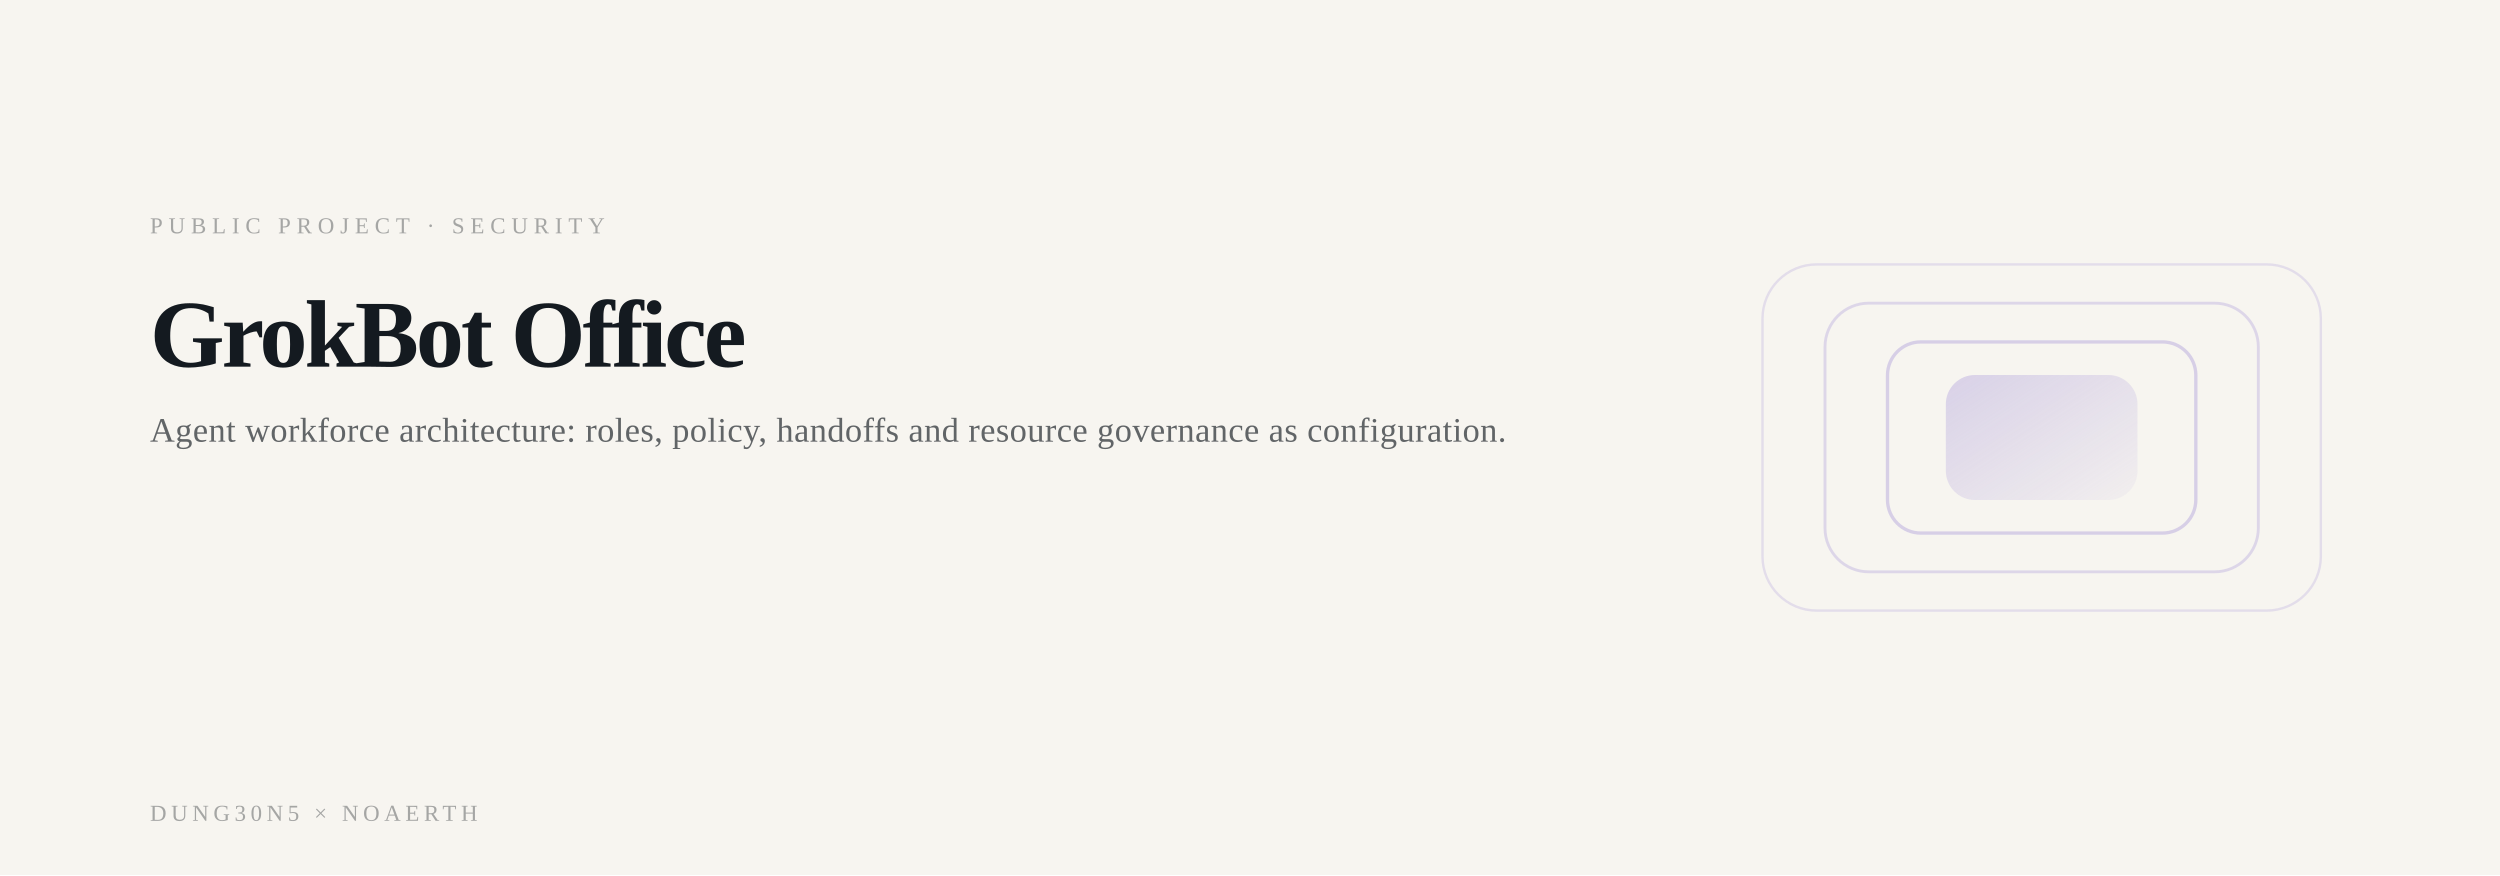
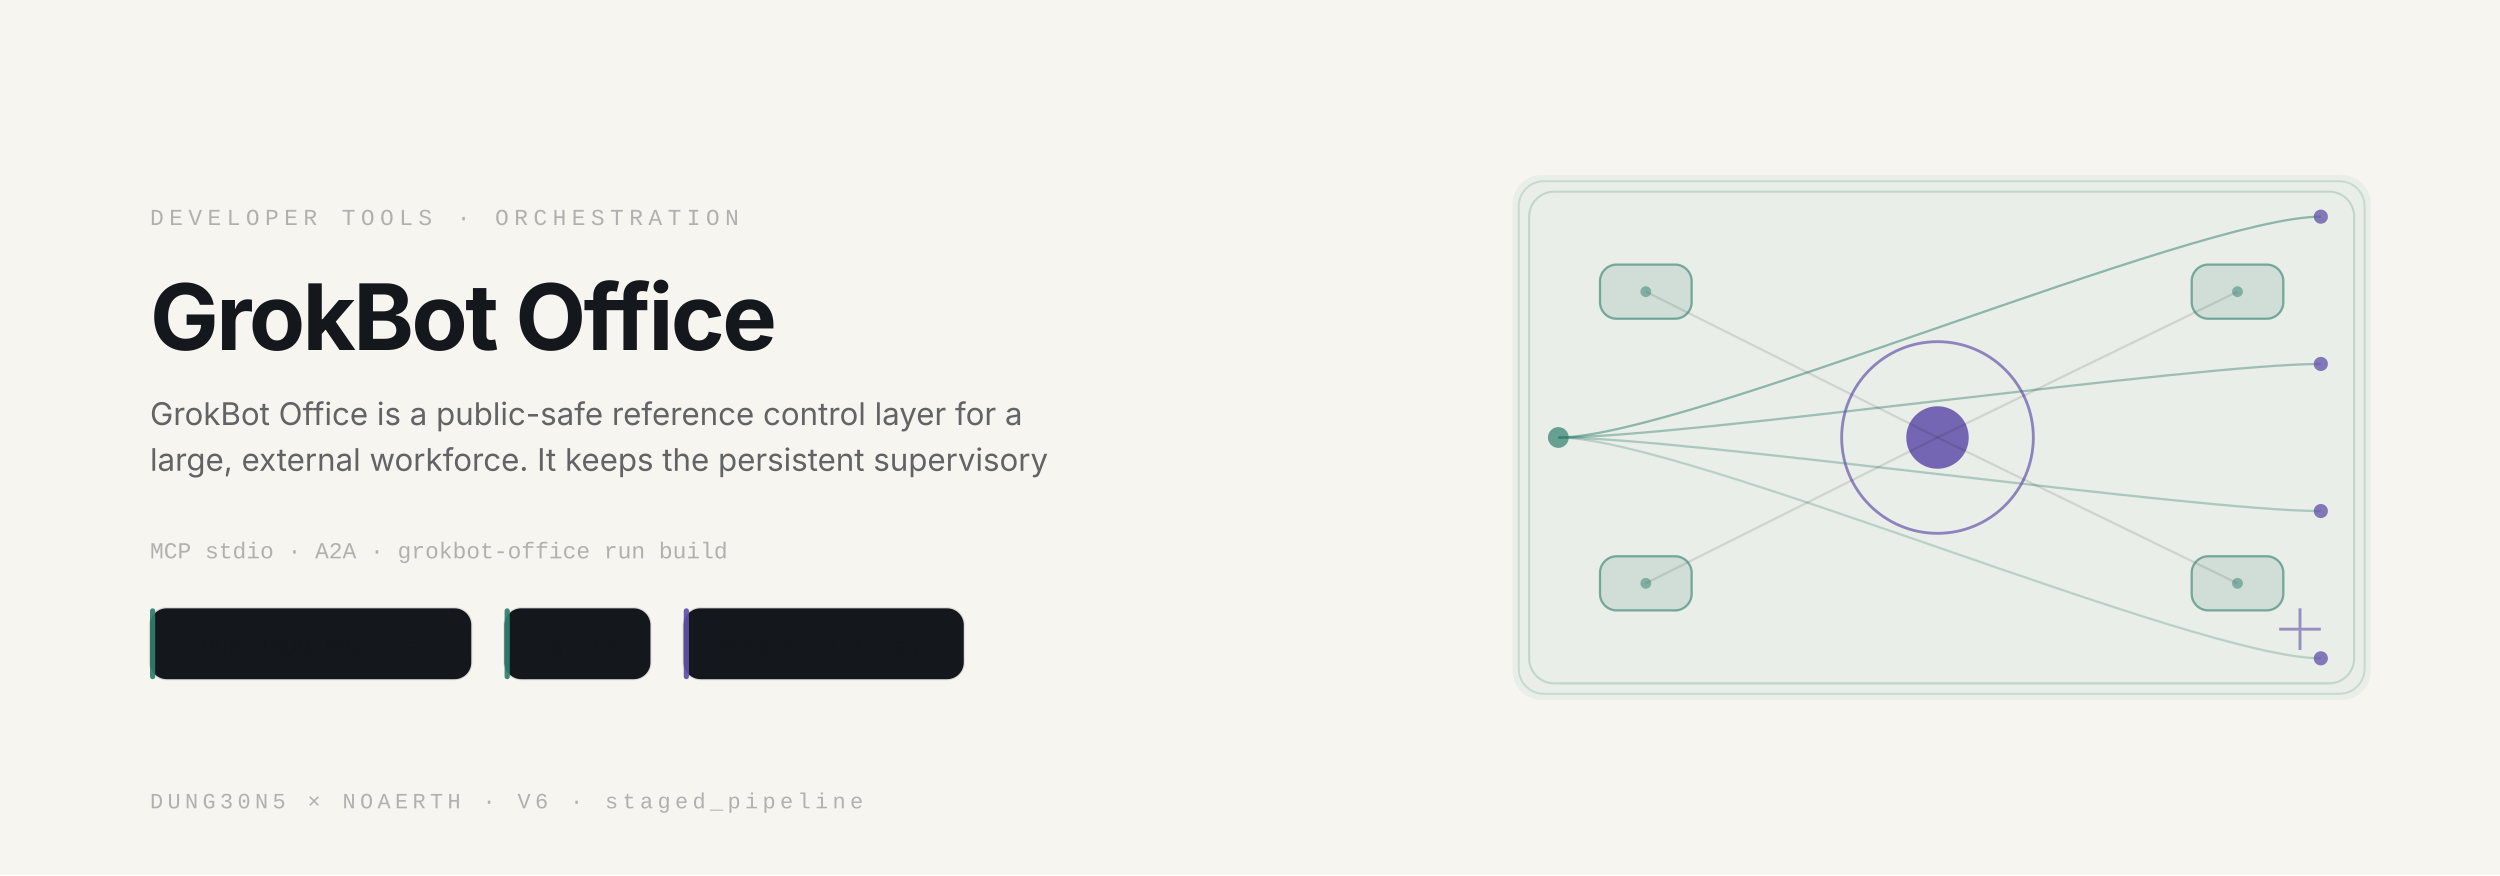
- <svg xmlns="http://www.w3.org/2000/svg" viewBox="0 0 1200 420" width="1200" height="420" role="img" aria-label="GrokBot Office: radial convergence onto a selected node. Motion depicts requests arrive, candidates narrow, one route is selected.">
-   <defs>
-     <linearGradient id="hero-grokbot-office-light-a" x1="0" y1="0" x2="1" y2="1">
-       <stop offset="0" stop-color="#9d8bd6" stop-opacity="0.85" />
-       <stop offset="1" stop-color="#9d8bd6" stop-opacity="0.15" />
-     </linearGradient>
-   </defs>
+ <svg xmlns="http://www.w3.org/2000/svg" viewBox="0 0 1200 420" width="1200" height="420" role="img" aria-label="GrokBot Office: MCP JSON-RPC over stdio → sqlite → persisted to sqlite">
  <rect width="1200" height="420" fill="#f7f5f0" />
-   <rect x="906" y="164.12" width="148" height="91.76" rx="16" fill="none" stroke="#9d8bd6" stroke-width="1.60" opacity="0.36" />
-   <rect x="876" y="145.52" width="208" height="128.96" rx="21" fill="none" stroke="#9d8bd6" stroke-width="1.38" opacity="0.29" />
-   <rect x="846" y="126.92" width="268" height="166.16" rx="26" fill="none" stroke="#9d8bd6" stroke-width="1.16" opacity="0.23" />
-   <rect x="934" y="180" width="92" height="60" rx="14" fill="url(#hero-grokbot-office-light-a)" opacity="0.40" />
-   <text x="72" y="112" fill="#141a205c" font-size="11" letter-spacing="2.8">PUBLIC PROJECT · SECURITY</text>
-   <text x="72" y="176" fill="#141a20" font-size="46" font-weight="660" letter-spacing="-1.4">GrokBot Office</text>
-   <text x="72" y="212" fill="#141a20a8" font-size="16.5" letter-spacing="0.2">Agent workforce architecture: roles, policy, handoffs and resource governance as configuration.</text>
-   <rect x="72" y="266" width="106" height="40" rx="9" fill="#141a20" fill-opacity="0.05" stroke="#f4efe424" stroke-width="1.1" opacity="0">
-     <animate attributeName="opacity" from="0" to="1" dur="0.5s" begin="0.50s" fill="freeze" />
-   </rect>
-   <rect x="72" y="266" width="2.5" height="40" rx="1.2" fill="#9d8bd6" opacity="0">
-     <animate attributeName="opacity" from="0" to="0.9" dur="0.5s" begin="0.50s" fill="freeze" />
-   </rect>
-   <text x="125" y="291" fill="#141a20" font-size="11.5" text-anchor="middle" font-family="ui-monospace,SFMono-Regular,Menlo,monospace" opacity="0">request<animate attributeName="opacity" from="0" to="1" dur="0.5s" begin="0.65s" fill="freeze" />
-   </text>
-   <rect x="194" y="266" width="106" height="40" rx="9" fill="#141a20" fill-opacity="0.05" stroke="#f4efe424" stroke-width="1.1" opacity="0">
-     <animate attributeName="opacity" from="0" to="1" dur="0.5s" begin="1.00s" fill="freeze" />
-   </rect>
-   <rect x="194" y="266" width="2.5" height="40" rx="1.2" fill="#9d8bd6" opacity="0">
-     <animate attributeName="opacity" from="0" to="0.9" dur="0.5s" begin="1.00s" fill="freeze" />
-   </rect>
-   <text x="247" y="291" fill="#141a20" font-size="11.5" text-anchor="middle" font-family="ui-monospace,SFMono-Regular,Menlo,monospace" opacity="0">candidate routes<animate attributeName="opacity" from="0" to="1" dur="0.5s" begin="1.15s" fill="freeze" />
-   </text>
-   <rect x="316" y="266" width="106" height="40" rx="9" fill="#141a20" fill-opacity="0.05" stroke="#f4efe424" stroke-width="1.1" opacity="0">
-     <animate attributeName="opacity" from="0" to="1" dur="0.5s" begin="1.50s" fill="freeze" />
-   </rect>
-   <rect x="316" y="266" width="2.5" height="40" rx="1.2" fill="#e7c27a" opacity="0">
-     <animate attributeName="opacity" from="0" to="0.9" dur="0.5s" begin="1.50s" fill="freeze" />
-   </rect>
-   <text x="369" y="291" fill="#141a20" font-size="11.5" text-anchor="middle" font-family="ui-monospace,SFMono-Regular,Menlo,monospace" opacity="0">policy select<animate attributeName="opacity" from="0" to="1" dur="0.5s" begin="1.65s" fill="freeze" />
-   </text>
-   <text x="72" y="394" fill="#141a205c" font-size="11" letter-spacing="2.2">DUNG30N5 × NOAERTH</text>
+   <text x="72" y="108" font-family="ui-monospace, SFMono-Regular, Menlo, Monaco, Consolas, 'Liberation Mono', monospace" font-size="11" letter-spacing="2.6" fill="#14171c4f">DEVELOPER TOOLS · ORCHESTRATION</text>
+   <text x="72" y="168" font-family="-apple-system, BlinkMacSystemFont, 'Segoe UI', Inter, Helvetica, Arial, sans-serif" font-size="44" font-weight="660" letter-spacing="-1.2" fill="#14171c">GrokBot Office</text>
+   <text x="72" y="204" font-family="-apple-system, BlinkMacSystemFont, 'Segoe UI', Inter, Helvetica, Arial, sans-serif" font-size="15" fill="#14171ca8">GrokBot Office is a public-safe reference control layer for a</text>
+   <text x="72" y="226" font-family="-apple-system, BlinkMacSystemFont, 'Segoe UI', Inter, Helvetica, Arial, sans-serif" font-size="15" fill="#14171ca8">large, external workforce. It keeps the persistent supervisory</text>
+   <text x="72" y="268" font-family="ui-monospace, SFMono-Regular, Menlo, Monaco, Consolas, 'Liberation Mono', monospace" font-size="11" fill="#14171c4f">MCP stdio · A2A · grokbot-office run build</text>
+   <rect x="72.0" y="292.0" width="154.2" height="34.0" rx="8" fill="#14171c" stroke="#14171c1f" stroke-width="1.1" />
+   <rect x="72.0" y="292.0" width="2.5" height="34.0" rx="1.2" fill="#2f7d6c" opacity="0.92" />
+   <text x="149.1" y="314" font-family="ui-monospace, SFMono-Regular, Menlo, Monaco, Consolas, 'Liberation Mono', monospace" font-size="11" fill="#14171c" fill-opacity="0.82" text-anchor="middle">MCP JSON-RPC ove</text>
+   <rect x="242.2" y="292.0" width="70.0" height="34.0" rx="8" fill="#14171c" stroke="#14171c1f" stroke-width="1.1" />
+   <rect x="242.2" y="292.0" width="2.5" height="34.0" rx="1.2" fill="#2f7d6c" opacity="0.92" />
+   <text x="277.2" y="314" font-family="ui-monospace, SFMono-Regular, Menlo, Monaco, Consolas, 'Liberation Mono', monospace" font-size="11" fill="#14171c" fill-opacity="0.82" text-anchor="middle">sqlite</text>
+   <rect x="328.2" y="292.0" width="134.4" height="34.0" rx="8" fill="#14171c" stroke="#14171c1f" stroke-width="1.1" />
+   <rect x="328.2" y="292.0" width="2.5" height="34.0" rx="1.2" fill="#5f4fa8" opacity="0.92" />
+   <text x="395.4" y="314" font-family="ui-monospace, SFMono-Regular, Menlo, Monaco, Consolas, 'Liberation Mono', monospace" font-size="11" fill="#14171c" fill-opacity="0.82" text-anchor="middle">persisted to sql</text>
+   <rect x="726.0" y="84.0" width="412.0" height="252.0" rx="14" fill="#2f7d6c" fill-opacity="0.06" />
+   <rect x="729.0" y="87.0" width="406.0" height="246.0" rx="12" fill="none" stroke="#2f7d6c" stroke-width="1" stroke-opacity="0.18" />
+   <circle cx="748.0" cy="210.0" r="5" fill="#2f7d6c" opacity="0.7" />
+   <path d="M748.0 210.0 C808.0 210.0 1054.0 104.0 1114.0 104.0" fill="none" stroke="#2f7d6c" stroke-width="1.1" opacity="0.50" />
+   <circle cx="1114.0" cy="104.0" r="3.4" fill="#5f4fa8" opacity="0.75" />
+   <path d="M748.0 210.0 C808.0 210.0 1054.0 174.7 1114.0 174.7" fill="none" stroke="#2f7d6c" stroke-width="1.1" opacity="0.42" />
+   <circle cx="1114.0" cy="174.7" r="3.4" fill="#5f4fa8" opacity="0.75" />
+   <path d="M748.0 210.0 C808.0 210.0 1054.0 245.3 1114.0 245.3" fill="none" stroke="#2f7d6c" stroke-width="1.1" opacity="0.34" />
+   <circle cx="1114.0" cy="245.3" r="3.4" fill="#5f4fa8" opacity="0.75" />
+   <path d="M748.0 210.0 C808.0 210.0 1054.0 316.0 1114.0 316.0" fill="none" stroke="#2f7d6c" stroke-width="1.1" opacity="0.26" />
+   <circle cx="1114.0" cy="316.0" r="3.4" fill="#5f4fa8" opacity="0.75" />
+   <rect x="734.0" y="92.0" width="396.0" height="236.0" rx="12" fill="none" stroke="#2f7d6c" stroke-width="1" stroke-opacity="0.22" />
+   <path d="M1094.0 302.0 h20 M1104.0 292.0 v20" stroke="#5f4fa8" stroke-width="1.4" opacity="0.6" />
+   <circle cx="930" cy="210" r="46" fill="none" stroke="#5f4fa8" stroke-width="1.4" opacity="0.55" />
+   <circle cx="930" cy="210" r="15" fill="#5f4fa8" opacity="0.85" />
+   <circle cx="930.0" cy="210.0" r="46.0" fill="none" stroke="#5f4fa8" stroke-width="1.1" opacity="0.28" />
+   <line x1="790" y1="140" x2="930" y2="210" stroke="#14171c1f" stroke-width="1.1" />
+   <circle cx="790.0" cy="140.0" r="2.6" fill="#2f7d6c" opacity="0.5" />
+   <rect x="768" y="127" width="44" height="26" rx="8" fill="#2f7d6c" fill-opacity="0.14" stroke="#2f7d6c" stroke-width="1.1" stroke-opacity="0.6" opacity="1" />
+   <line x1="1074" y1="140" x2="930" y2="210" stroke="#14171c1f" stroke-width="1.1" />
+   <circle cx="1074.0" cy="140.0" r="2.6" fill="#2f7d6c" opacity="0.5" />
+   <rect x="1052" y="127" width="44" height="26" rx="8" fill="#2f7d6c" fill-opacity="0.14" stroke="#2f7d6c" stroke-width="1.1" stroke-opacity="0.6" opacity="1" />
+   <line x1="790" y1="280" x2="930" y2="210" stroke="#14171c1f" stroke-width="1.1" />
+   <circle cx="790.0" cy="280.0" r="2.6" fill="#2f7d6c" opacity="0.5" />
+   <rect x="768" y="267" width="44" height="26" rx="8" fill="#2f7d6c" fill-opacity="0.14" stroke="#2f7d6c" stroke-width="1.1" stroke-opacity="0.6" opacity="1" />
+   <line x1="1074" y1="280" x2="930" y2="210" stroke="#14171c1f" stroke-width="1.1" />
+   <circle cx="1074.0" cy="280.0" r="2.6" fill="#2f7d6c" opacity="0.5" />
+   <rect x="1052" y="267" width="44" height="26" rx="8" fill="#2f7d6c" fill-opacity="0.14" stroke="#2f7d6c" stroke-width="1.1" stroke-opacity="0.6" opacity="1" />
+   <text x="72" y="388" font-family="ui-monospace, SFMono-Regular, Menlo, Monaco, Consolas, 'Liberation Mono', monospace" font-size="10.5" letter-spacing="2.1" fill="#14171c4f">DUNG30N5 × NOAERTH · V6 · staged_pipeline</text>
</svg>
